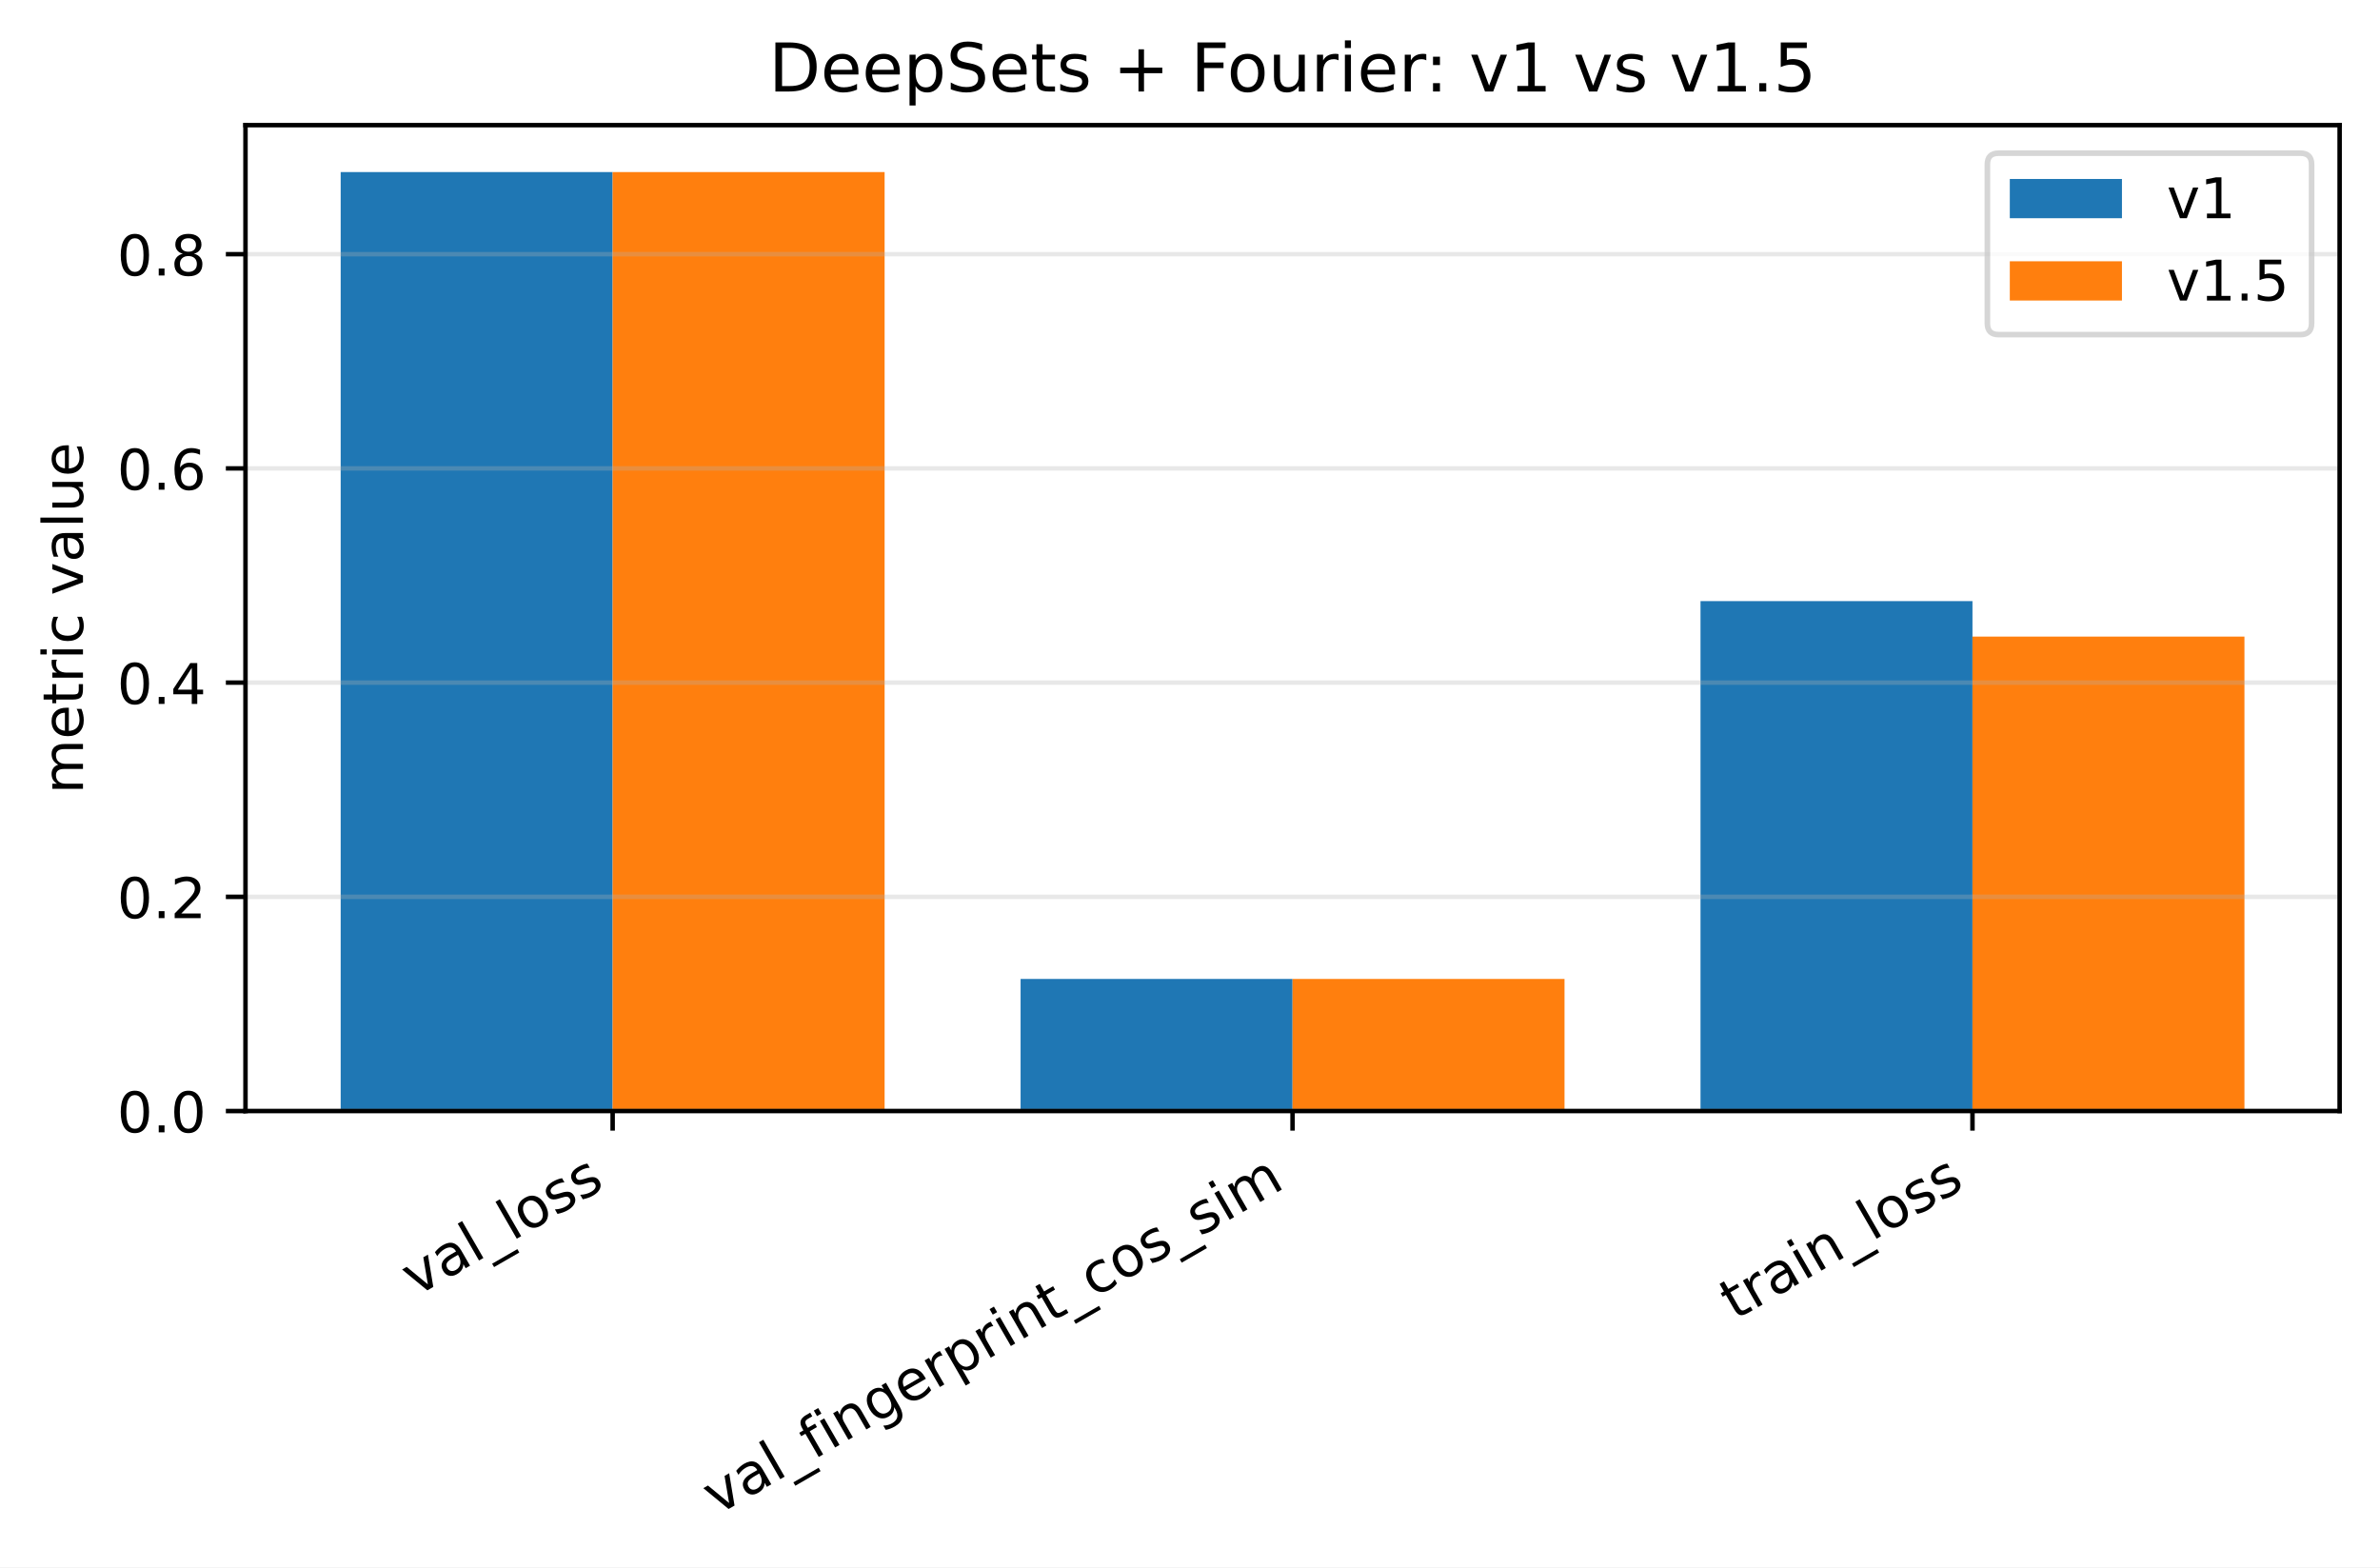
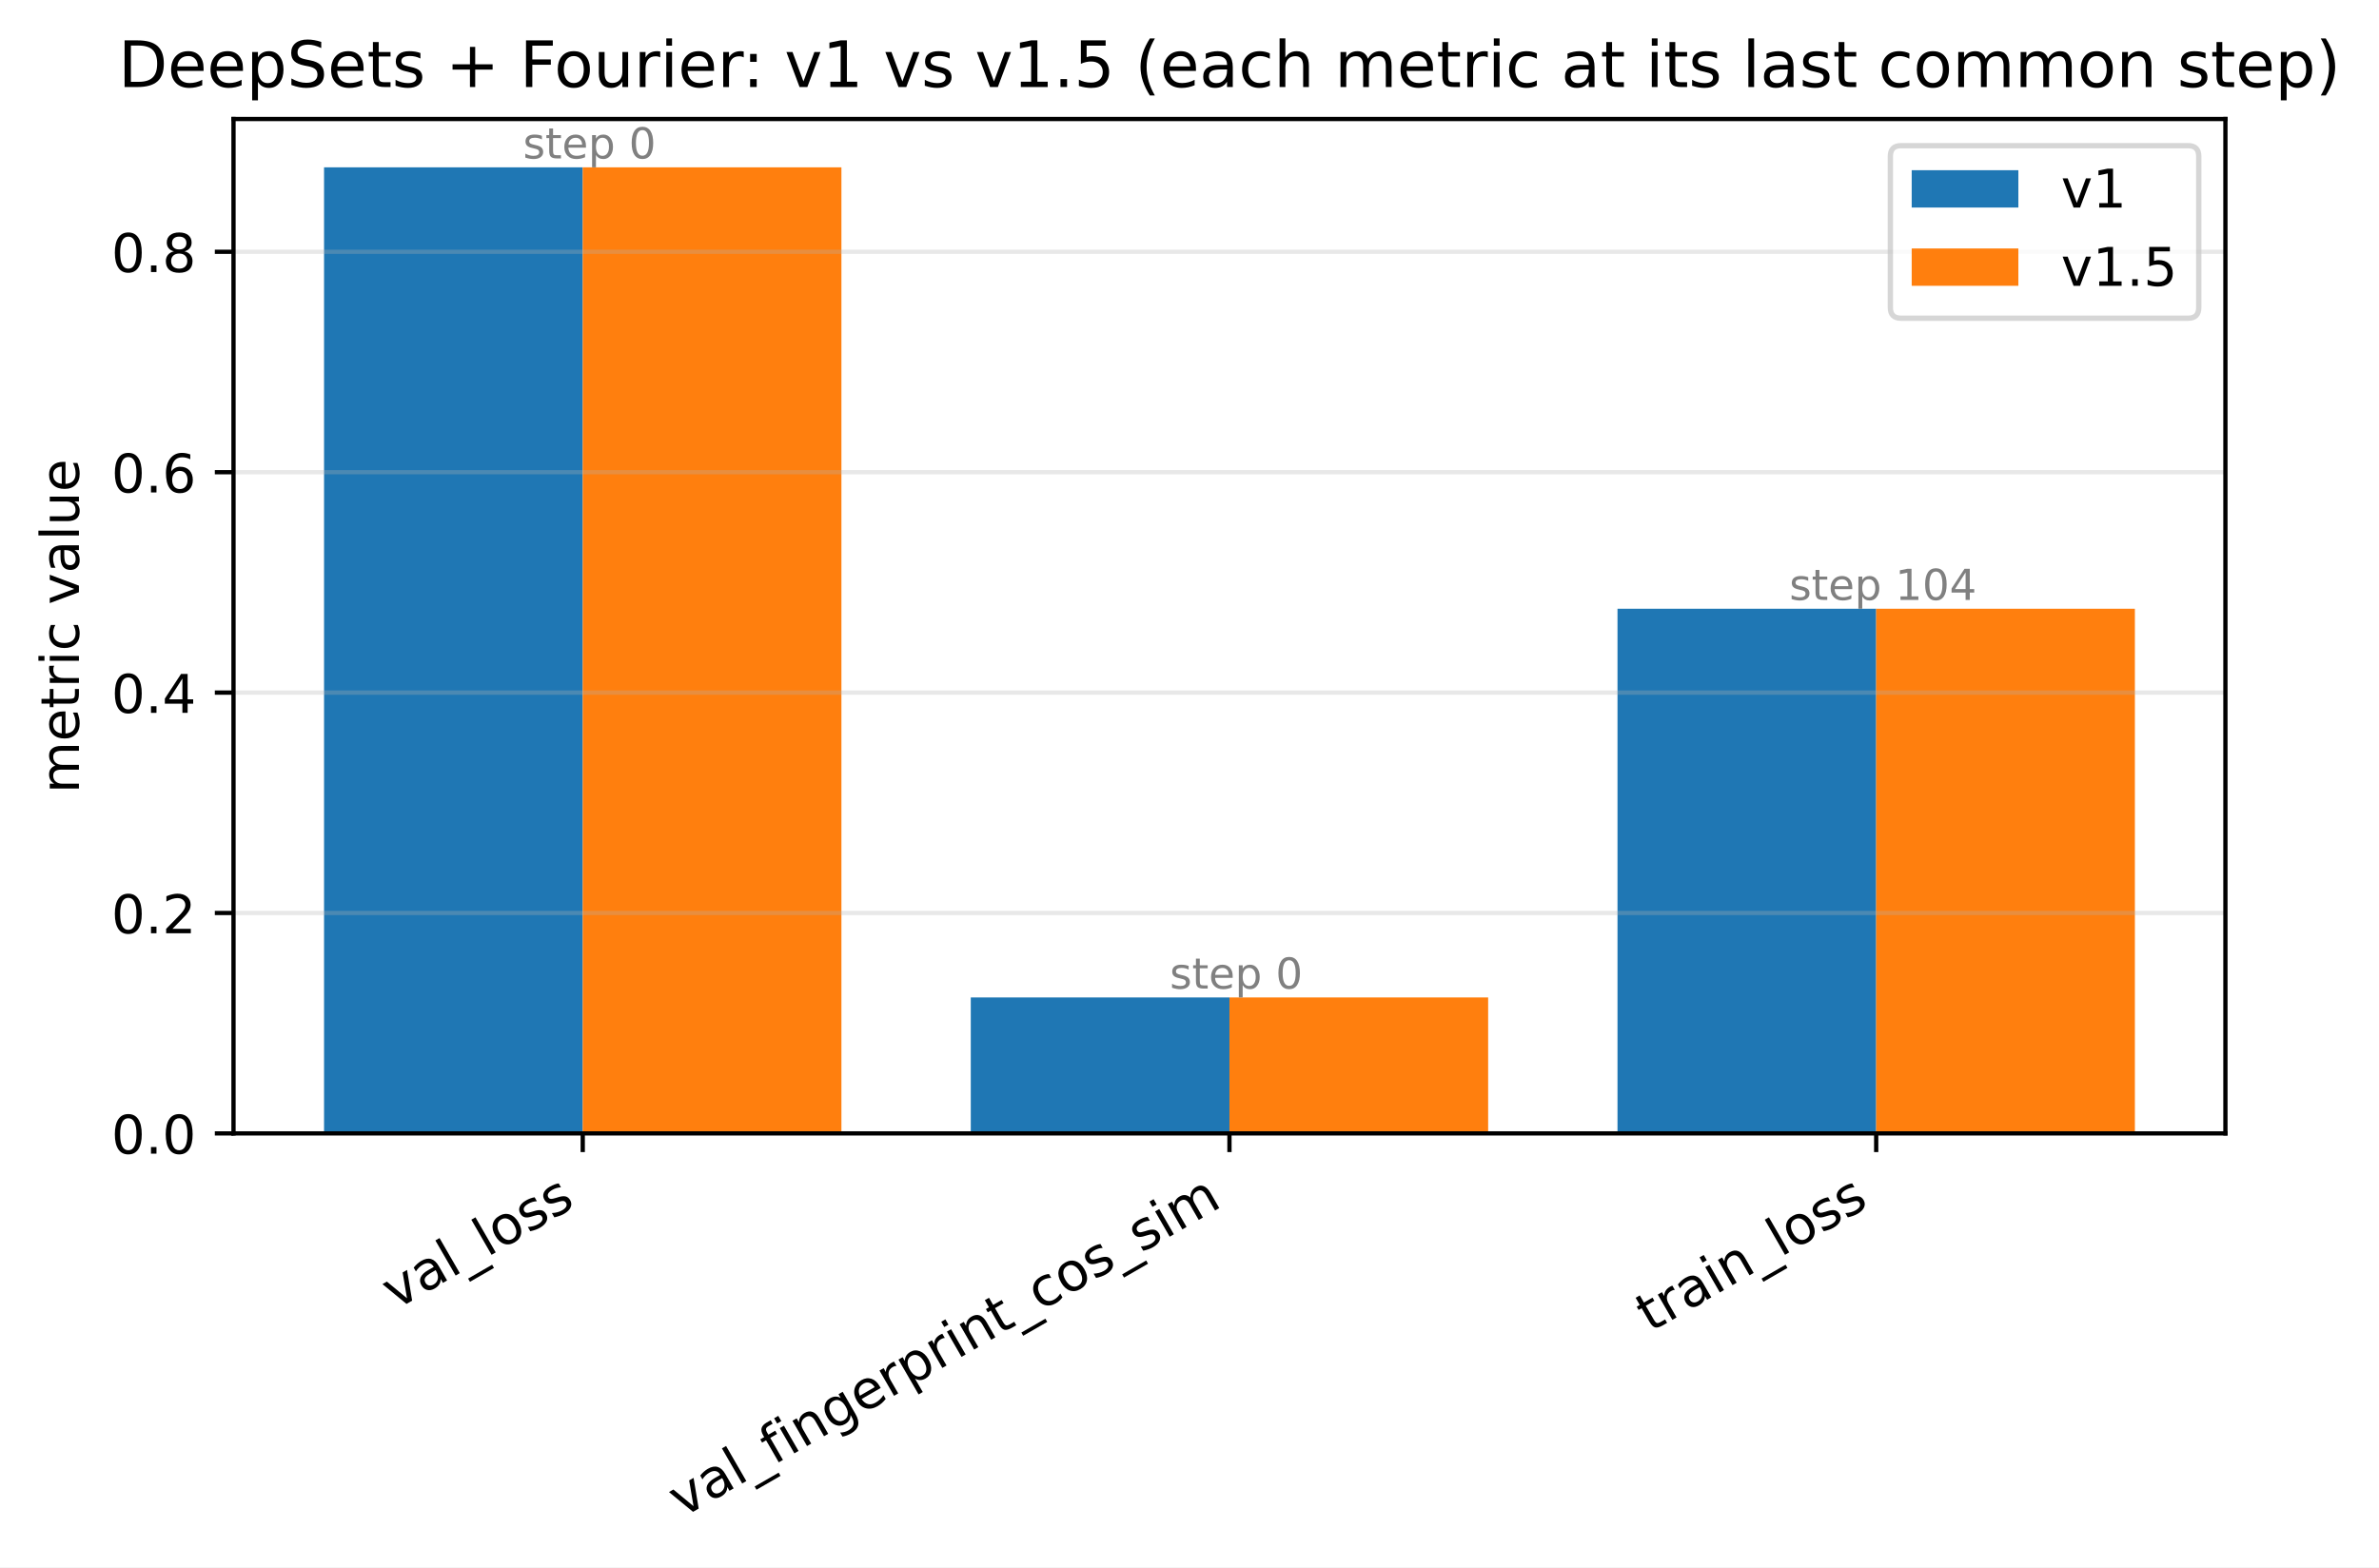
- <svg xmlns="http://www.w3.org/2000/svg" xmlns:xlink="http://www.w3.org/1999/xlink" width="424.461pt" height="279.525pt" viewBox="0 0 424.461 279.525" version="1.1">
+ <svg xmlns="http://www.w3.org/2000/svg" xmlns:xlink="http://www.w3.org/1999/xlink" width="446.057pt" height="293.925pt" viewBox="0 0 446.057 293.925" version="1.1">
  <defs>
    <style type="text/css">*{stroke-linejoin: round; stroke-linecap: butt}</style>
  </defs>
  <g id="figure_1">
    <g id="patch_1">
-       <path d="M 0 279.525  L 424.461 279.525  L 424.461 0  L 0 0  z " style="fill: #ffffff" />
+       <path d="M 0 293.925  L 446.057 293.925  L 446.057 0  L 0 0  z " style="fill: #ffffff" />
    </g>
    <g id="axes_1">
      <g id="patch_2">
-         <path d="M 43.781 198.141  L 417.261 198.141  L 417.261 22.318  L 43.781 22.318  z " style="fill: #ffffff" />
+         <path d="M 43.781 212.541  L 417.261 212.541  L 417.261 22.318  L 43.781 22.318  z " style="fill: #ffffff" />
      </g>
      <g id="patch_3">
-         <path d="M 60.758 198.141  L 109.262 198.141  L 109.262 30.691  L 60.758 30.691  z " clip-path="url(#p6ae8acaab5)" style="fill: #1f77b4" />
+         <path d="M 60.758 212.541  L 109.262 212.541  L 109.262 31.376  L 60.758 31.376  z " clip-path="url(#p6d9b22a2c2)" style="fill: #1f77b4" />
      </g>
      <g id="patch_4">
-         <path d="M 182.017 198.141  L 230.521 198.141  L 230.521 174.579  L 182.017 174.579  z " clip-path="url(#p6ae8acaab5)" style="fill: #1f77b4" />
+         <path d="M 182.017 212.541  L 230.521 212.541  L 230.521 187.05  L 182.017 187.05  z " clip-path="url(#p6d9b22a2c2)" style="fill: #1f77b4" />
      </g>
      <g id="patch_5">
-         <path d="M 303.277 198.141  L 351.781 198.141  L 351.781 107.207  L 303.277 107.207  z " clip-path="url(#p6ae8acaab5)" style="fill: #1f77b4" />
+         <path d="M 303.277 212.541  L 351.781 212.541  L 351.781 114.16  L 303.277 114.16  z " clip-path="url(#p6d9b22a2c2)" style="fill: #1f77b4" />
      </g>
      <g id="patch_6">
-         <path d="M 109.262 198.141  L 157.765 198.141  L 157.765 30.691  L 109.262 30.691  z " clip-path="url(#p6ae8acaab5)" style="fill: #ff7f0e" />
+         <path d="M 109.262 212.541  L 157.765 212.541  L 157.765 31.376  L 109.262 31.376  z " clip-path="url(#p6d9b22a2c2)" style="fill: #ff7f0e" />
      </g>
      <g id="patch_7">
-         <path d="M 230.521 198.141  L 279.025 198.141  L 279.025 174.579  L 230.521 174.579  z " clip-path="url(#p6ae8acaab5)" style="fill: #ff7f0e" />
+         <path d="M 230.521 212.541  L 279.025 212.541  L 279.025 187.05  L 230.521 187.05  z " clip-path="url(#p6d9b22a2c2)" style="fill: #ff7f0e" />
      </g>
      <g id="patch_8">
-         <path d="M 351.781 198.141  L 400.285 198.141  L 400.285 113.525  L 351.781 113.525  z " clip-path="url(#p6ae8acaab5)" style="fill: #ff7f0e" />
+         <path d="M 351.781 212.541  L 400.285 212.541  L 400.285 114.16  L 351.781 114.16  z " clip-path="url(#p6d9b22a2c2)" style="fill: #ff7f0e" />
      </g>
      <g id="matplotlib.axis_1">
        <g id="xtick_1">
          <g id="line2d_1">
            <defs>
-               <path id="m3cf154fff8" d="M 0 0  L 0 3.5  " style="stroke: #000000; stroke-width: 0.8" />
+               <path id="mf62e69bf82" d="M 0 0  L 0 3.5  " style="stroke: #000000; stroke-width: 0.8" />
            </defs>
            <g>
-               <use xlink:href="#m3cf154fff8" x="109.262" y="198.141" style="stroke: #000000; stroke-width: 0.8" />
+               <use xlink:href="#mf62e69bf82" x="109.262" y="212.541" style="stroke: #000000; stroke-width: 0.8" />
            </g>
          </g>
          <g id="text_1">
-             <g transform="translate(74.18583 231.2917) rotate(-30) scale(0.1 -0.1)">
+             <g transform="translate(74.18583 245.6917) rotate(-30) scale(0.1 -0.1)">
              <defs>
                <path id="DejaVuSans-76" d="M 191 3500  L 800 3500  L 1894 563  L 2988 3500  L 3597 3500  L 2284 0  L 1503 0  L 191 3500  z " transform="scale(0.015625)" />
                <path id="DejaVuSans-61" d="M 2194 1759  Q 1497 1759 1228 1600  Q 959 1441 959 1056  Q 959 750 1161 570  Q 1363 391 1709 391  Q 2188 391 2477 730  Q 2766 1069 2766 1631  L 2766 1759  L 2194 1759  z M 3341 1997  L 3341 0  L 2766 0  L 2766 531  Q 2569 213 2275 61  Q 1981 -91 1556 -91  Q 1019 -91 701 211  Q 384 513 384 1019  Q 384 1609 779 1909  Q 1175 2209 1959 2209  L 2766 2209  L 2766 2266  Q 2766 2663 2505 2880  Q 2244 3097 1772 3097  Q 1472 3097 1187 3025  Q 903 2953 641 2809  L 641 3341  Q 956 3463 1253 3523  Q 1550 3584 1831 3584  Q 2591 3584 2966 3190  Q 3341 2797 3341 1997  z " transform="scale(0.015625)" />
                <path id="DejaVuSans-6c" d="M 603 4863  L 1178 4863  L 1178 0  L 603 0  L 603 4863  z " transform="scale(0.015625)" />
                <path id="DejaVuSans-5f" d="M 3263 -1063  L 3263 -1509  L -63 -1509  L -63 -1063  L 3263 -1063  z " transform="scale(0.015625)" />
                <path id="DejaVuSans-6f" d="M 1959 3097  Q 1497 3097 1228 2736  Q 959 2375 959 1747  Q 959 1119 1226 758  Q 1494 397 1959 397  Q 2419 397 2687 759  Q 2956 1122 2956 1747  Q 2956 2369 2687 2733  Q 2419 3097 1959 3097  z M 1959 3584  Q 2709 3584 3137 3096  Q 3566 2609 3566 1747  Q 3566 888 3137 398  Q 2709 -91 1959 -91  Q 1206 -91 779 398  Q 353 888 353 1747  Q 353 2609 779 3096  Q 1206 3584 1959 3584  z " transform="scale(0.015625)" />
                <path id="DejaVuSans-73" d="M 2834 3397  L 2834 2853  Q 2591 2978 2328 3040  Q 2066 3103 1784 3103  Q 1356 3103 1142 2972  Q 928 2841 928 2578  Q 928 2378 1081 2264  Q 1234 2150 1697 2047  L 1894 2003  Q 2506 1872 2764 1633  Q 3022 1394 3022 966  Q 3022 478 2636 193  Q 2250 -91 1575 -91  Q 1294 -91 989 -36  Q 684 19 347 128  L 347 722  Q 666 556 975 473  Q 1284 391 1588 391  Q 1994 391 2212 530  Q 2431 669 2431 922  Q 2431 1156 2273 1281  Q 2116 1406 1581 1522  L 1381 1569  Q 847 1681 609 1914  Q 372 2147 372 2553  Q 372 3047 722 3315  Q 1072 3584 1716 3584  Q 2034 3584 2315 3537  Q 2597 3491 2834 3397  z " transform="scale(0.015625)" />
              </defs>
              <use xlink:href="#DejaVuSans-76" />
              <use xlink:href="#DejaVuSans-61" transform="translate(59.17969 0)" />
              <use xlink:href="#DejaVuSans-6c" transform="translate(120.459 0)" />
              <use xlink:href="#DejaVuSans-5f" transform="translate(148.2422 0)" />
              <use xlink:href="#DejaVuSans-6c" transform="translate(198.2422 0)" />
              <use xlink:href="#DejaVuSans-6f" transform="translate(226.0254 0)" />
              <use xlink:href="#DejaVuSans-73" transform="translate(287.207 0)" />
              <use xlink:href="#DejaVuSans-73" transform="translate(339.3066 0)" />
            </g>
          </g>
        </g>
        <g id="xtick_2">
          <g id="line2d_2">
            <g>
-               <use xlink:href="#m3cf154fff8" x="230.521" y="198.141" style="stroke: #000000; stroke-width: 0.8" />
+               <use xlink:href="#mf62e69bf82" x="230.521" y="212.541" style="stroke: #000000; stroke-width: 0.8" />
            </g>
          </g>
          <g id="text_2">
-             <g transform="translate(127.9105 270.2831) rotate(-30) scale(0.1 -0.1)">
+             <g transform="translate(127.9105 284.6831) rotate(-30) scale(0.1 -0.1)">
              <defs>
                <path id="DejaVuSans-66" d="M 2375 4863  L 2375 4384  L 1825 4384  Q 1516 4384 1395 4259  Q 1275 4134 1275 3809  L 1275 3500  L 2222 3500  L 2222 3053  L 1275 3053  L 1275 0  L 697 0  L 697 3053  L 147 3053  L 147 3500  L 697 3500  L 697 3744  Q 697 4328 969 4595  Q 1241 4863 1831 4863  L 2375 4863  z " transform="scale(0.015625)" />
                <path id="DejaVuSans-69" d="M 603 3500  L 1178 3500  L 1178 0  L 603 0  L 603 3500  z M 603 4863  L 1178 4863  L 1178 4134  L 603 4134  L 603 4863  z " transform="scale(0.015625)" />
                <path id="DejaVuSans-6e" d="M 3513 2113  L 3513 0  L 2938 0  L 2938 2094  Q 2938 2591 2744 2837  Q 2550 3084 2163 3084  Q 1697 3084 1428 2787  Q 1159 2491 1159 1978  L 1159 0  L 581 0  L 581 3500  L 1159 3500  L 1159 2956  Q 1366 3272 1645 3428  Q 1925 3584 2291 3584  Q 2894 3584 3203 3211  Q 3513 2838 3513 2113  z " transform="scale(0.015625)" />
                <path id="DejaVuSans-67" d="M 2906 1791  Q 2906 2416 2648 2759  Q 2391 3103 1925 3103  Q 1463 3103 1205 2759  Q 947 2416 947 1791  Q 947 1169 1205 825  Q 1463 481 1925 481  Q 2391 481 2648 825  Q 2906 1169 2906 1791  z M 3481 434  Q 3481 -459 3084 -895  Q 2688 -1331 1869 -1331  Q 1566 -1331 1297 -1286  Q 1028 -1241 775 -1147  L 775 -588  Q 1028 -725 1275 -790  Q 1522 -856 1778 -856  Q 2344 -856 2625 -561  Q 2906 -266 2906 331  L 2906 616  Q 2728 306 2450 153  Q 2172 0 1784 0  Q 1141 0 747 490  Q 353 981 353 1791  Q 353 2603 747 3093  Q 1141 3584 1784 3584  Q 2172 3584 2450 3431  Q 2728 3278 2906 2969  L 2906 3500  L 3481 3500  L 3481 434  z " transform="scale(0.015625)" />
                <path id="DejaVuSans-65" d="M 3597 1894  L 3597 1613  L 953 1613  Q 991 1019 1311 708  Q 1631 397 2203 397  Q 2534 397 2845 478  Q 3156 559 3463 722  L 3463 178  Q 3153 47 2828 -22  Q 2503 -91 2169 -91  Q 1331 -91 842 396  Q 353 884 353 1716  Q 353 2575 817 3079  Q 1281 3584 2069 3584  Q 2775 3584 3186 3129  Q 3597 2675 3597 1894  z M 3022 2063  Q 3016 2534 2758 2815  Q 2500 3097 2075 3097  Q 1594 3097 1305 2825  Q 1016 2553 972 2059  L 3022 2063  z " transform="scale(0.015625)" />
                <path id="DejaVuSans-72" d="M 2631 2963  Q 2534 3019 2420 3045  Q 2306 3072 2169 3072  Q 1681 3072 1420 2755  Q 1159 2438 1159 1844  L 1159 0  L 581 0  L 581 3500  L 1159 3500  L 1159 2956  Q 1341 3275 1631 3429  Q 1922 3584 2338 3584  Q 2397 3584 2469 3576  Q 2541 3569 2628 3553  L 2631 2963  z " transform="scale(0.015625)" />
                <path id="DejaVuSans-70" d="M 1159 525  L 1159 -1331  L 581 -1331  L 581 3500  L 1159 3500  L 1159 2969  Q 1341 3281 1617 3432  Q 1894 3584 2278 3584  Q 2916 3584 3314 3078  Q 3713 2572 3713 1747  Q 3713 922 3314 415  Q 2916 -91 2278 -91  Q 1894 -91 1617 61  Q 1341 213 1159 525  z M 3116 1747  Q 3116 2381 2855 2742  Q 2594 3103 2138 3103  Q 1681 3103 1420 2742  Q 1159 2381 1159 1747  Q 1159 1113 1420 752  Q 1681 391 2138 391  Q 2594 391 2855 752  Q 3116 1113 3116 1747  z " transform="scale(0.015625)" />
                <path id="DejaVuSans-74" d="M 1172 4494  L 1172 3500  L 2356 3500  L 2356 3053  L 1172 3053  L 1172 1153  Q 1172 725 1289 603  Q 1406 481 1766 481  L 2356 481  L 2356 0  L 1766 0  Q 1100 0 847 248  Q 594 497 594 1153  L 594 3053  L 172 3053  L 172 3500  L 594 3500  L 594 4494  L 1172 4494  z " transform="scale(0.015625)" />
                <path id="DejaVuSans-63" d="M 3122 3366  L 3122 2828  Q 2878 2963 2633 3030  Q 2388 3097 2138 3097  Q 1578 3097 1268 2742  Q 959 2388 959 1747  Q 959 1106 1268 751  Q 1578 397 2138 397  Q 2388 397 2633 464  Q 2878 531 3122 666  L 3122 134  Q 2881 22 2623 -34  Q 2366 -91 2075 -91  Q 1284 -91 818 406  Q 353 903 353 1747  Q 353 2603 823 3093  Q 1294 3584 2113 3584  Q 2378 3584 2631 3529  Q 2884 3475 3122 3366  z " transform="scale(0.015625)" />
                <path id="DejaVuSans-6d" d="M 3328 2828  Q 3544 3216 3844 3400  Q 4144 3584 4550 3584  Q 5097 3584 5394 3201  Q 5691 2819 5691 2113  L 5691 0  L 5113 0  L 5113 2094  Q 5113 2597 4934 2840  Q 4756 3084 4391 3084  Q 3944 3084 3684 2787  Q 3425 2491 3425 1978  L 3425 0  L 2847 0  L 2847 2094  Q 2847 2600 2669 2842  Q 2491 3084 2119 3084  Q 1678 3084 1418 2786  Q 1159 2488 1159 1978  L 1159 0  L 581 0  L 581 3500  L 1159 3500  L 1159 2956  Q 1356 3278 1631 3431  Q 1906 3584 2284 3584  Q 2666 3584 2933 3390  Q 3200 3197 3328 2828  z " transform="scale(0.015625)" />
              </defs>
              <use xlink:href="#DejaVuSans-76" />
              <use xlink:href="#DejaVuSans-61" transform="translate(59.17969 0)" />
              <use xlink:href="#DejaVuSans-6c" transform="translate(120.459 0)" />
              <use xlink:href="#DejaVuSans-5f" transform="translate(148.2422 0)" />
              <use xlink:href="#DejaVuSans-66" transform="translate(198.2422 0)" />
              <use xlink:href="#DejaVuSans-69" transform="translate(233.4473 0)" />
              <use xlink:href="#DejaVuSans-6e" transform="translate(261.2305 0)" />
              <use xlink:href="#DejaVuSans-67" transform="translate(324.6094 0)" />
              <use xlink:href="#DejaVuSans-65" transform="translate(388.0859 0)" />
              <use xlink:href="#DejaVuSans-72" transform="translate(449.6094 0)" />
              <use xlink:href="#DejaVuSans-70" transform="translate(490.7227 0)" />
              <use xlink:href="#DejaVuSans-72" transform="translate(554.1992 0)" />
              <use xlink:href="#DejaVuSans-69" transform="translate(595.3125 0)" />
              <use xlink:href="#DejaVuSans-6e" transform="translate(623.0957 0)" />
              <use xlink:href="#DejaVuSans-74" transform="translate(686.4746 0)" />
              <use xlink:href="#DejaVuSans-5f" transform="translate(725.6836 0)" />
              <use xlink:href="#DejaVuSans-63" transform="translate(775.6836 0)" />
              <use xlink:href="#DejaVuSans-6f" transform="translate(830.6641 0)" />
              <use xlink:href="#DejaVuSans-73" transform="translate(891.8457 0)" />
              <use xlink:href="#DejaVuSans-5f" transform="translate(943.9453 0)" />
              <use xlink:href="#DejaVuSans-73" transform="translate(993.9453 0)" />
              <use xlink:href="#DejaVuSans-69" transform="translate(1046.045 0)" />
              <use xlink:href="#DejaVuSans-6d" transform="translate(1073.828 0)" />
            </g>
          </g>
        </g>
        <g id="xtick_3">
          <g id="line2d_3">
            <g>
-               <use xlink:href="#m3cf154fff8" x="351.781" y="198.141" style="stroke: #000000; stroke-width: 0.8" />
+               <use xlink:href="#mf62e69bf82" x="351.781" y="212.541" style="stroke: #000000; stroke-width: 0.8" />
            </g>
          </g>
          <g id="text_3">
-             <g transform="translate(309.3874 235.5167) rotate(-30) scale(0.1 -0.1)">
+             <g transform="translate(309.3874 249.9167) rotate(-30) scale(0.1 -0.1)">
              <use xlink:href="#DejaVuSans-74" />
              <use xlink:href="#DejaVuSans-72" transform="translate(39.20898 0)" />
              <use xlink:href="#DejaVuSans-61" transform="translate(80.32227 0)" />
              <use xlink:href="#DejaVuSans-69" transform="translate(141.6016 0)" />
              <use xlink:href="#DejaVuSans-6e" transform="translate(169.3848 0)" />
              <use xlink:href="#DejaVuSans-5f" transform="translate(232.7637 0)" />
              <use xlink:href="#DejaVuSans-6c" transform="translate(282.7637 0)" />
              <use xlink:href="#DejaVuSans-6f" transform="translate(310.5469 0)" />
              <use xlink:href="#DejaVuSans-73" transform="translate(371.7285 0)" />
              <use xlink:href="#DejaVuSans-73" transform="translate(423.8281 0)" />
            </g>
          </g>
        </g>
      </g>
      <g id="matplotlib.axis_2">
        <g id="ytick_1">
          <g id="line2d_4">
-             <path d="M 43.781 198.141  L 417.261 198.141  " clip-path="url(#p6ae8acaab5)" style="fill: none; stroke: #b0b0b0; stroke-opacity: 0.3; stroke-width: 0.8; stroke-linecap: square" />
+             <path d="M 43.781 212.541  L 417.261 212.541  " clip-path="url(#p6d9b22a2c2)" style="fill: none; stroke: #b0b0b0; stroke-opacity: 0.3; stroke-width: 0.8; stroke-linecap: square" />
          </g>
          <g id="line2d_5">
            <defs>
-               <path id="mebb503f12f" d="M 0 0  L -3.5 0  " style="stroke: #000000; stroke-width: 0.8" />
+               <path id="me410b8e46f" d="M 0 0  L -3.5 0  " style="stroke: #000000; stroke-width: 0.8" />
            </defs>
            <g>
-               <use xlink:href="#mebb503f12f" x="43.781" y="198.141" style="stroke: #000000; stroke-width: 0.8" />
+               <use xlink:href="#me410b8e46f" x="43.781" y="212.541" style="stroke: #000000; stroke-width: 0.8" />
            </g>
          </g>
          <g id="text_4">
-             <g transform="translate(20.87813 201.9401) scale(0.1 -0.1)">
+             <g transform="translate(20.87813 216.3401) scale(0.1 -0.1)">
              <defs>
                <path id="DejaVuSans-30" d="M 2034 4250  Q 1547 4250 1301 3770  Q 1056 3291 1056 2328  Q 1056 1369 1301 889  Q 1547 409 2034 409  Q 2525 409 2770 889  Q 3016 1369 3016 2328  Q 3016 3291 2770 3770  Q 2525 4250 2034 4250  z M 2034 4750  Q 2819 4750 3233 4129  Q 3647 3509 3647 2328  Q 3647 1150 3233 529  Q 2819 -91 2034 -91  Q 1250 -91 836 529  Q 422 1150 422 2328  Q 422 3509 836 4129  Q 1250 4750 2034 4750  z " transform="scale(0.015625)" />
                <path id="DejaVuSans-2e" d="M 684 794  L 1344 794  L 1344 0  L 684 0  L 684 794  z " transform="scale(0.015625)" />
              </defs>
              <use xlink:href="#DejaVuSans-30" />
              <use xlink:href="#DejaVuSans-2e" transform="translate(63.62305 0)" />
              <use xlink:href="#DejaVuSans-30" transform="translate(95.41016 0)" />
            </g>
          </g>
        </g>
        <g id="ytick_2">
          <g id="line2d_6">
-             <path d="M 43.781 159.939  L 417.261 159.939  " clip-path="url(#p6ae8acaab5)" style="fill: none; stroke: #b0b0b0; stroke-opacity: 0.3; stroke-width: 0.8; stroke-linecap: square" />
+             <path d="M 43.781 171.21  L 417.261 171.21  " clip-path="url(#p6d9b22a2c2)" style="fill: none; stroke: #b0b0b0; stroke-opacity: 0.3; stroke-width: 0.8; stroke-linecap: square" />
          </g>
          <g id="line2d_7">
            <g>
-               <use xlink:href="#mebb503f12f" x="43.781" y="159.939" style="stroke: #000000; stroke-width: 0.8" />
+               <use xlink:href="#me410b8e46f" x="43.781" y="171.21" style="stroke: #000000; stroke-width: 0.8" />
            </g>
          </g>
          <g id="text_5">
-             <g transform="translate(20.87813 163.7378) scale(0.1 -0.1)">
+             <g transform="translate(20.87813 175.009) scale(0.1 -0.1)">
              <defs>
                <path id="DejaVuSans-32" d="M 1228 531  L 3431 531  L 3431 0  L 469 0  L 469 531  Q 828 903 1448 1529  Q 2069 2156 2228 2338  Q 2531 2678 2651 2914  Q 2772 3150 2772 3378  Q 2772 3750 2511 3984  Q 2250 4219 1831 4219  Q 1534 4219 1204 4116  Q 875 4013 500 3803  L 500 4441  Q 881 4594 1212 4672  Q 1544 4750 1819 4750  Q 2544 4750 2975 4387  Q 3406 4025 3406 3419  Q 3406 3131 3298 2873  Q 3191 2616 2906 2266  Q 2828 2175 2409 1742  Q 1991 1309 1228 531  z " transform="scale(0.015625)" />
              </defs>
              <use xlink:href="#DejaVuSans-30" />
              <use xlink:href="#DejaVuSans-2e" transform="translate(63.62305 0)" />
              <use xlink:href="#DejaVuSans-32" transform="translate(95.41016 0)" />
            </g>
          </g>
        </g>
        <g id="ytick_3">
          <g id="line2d_8">
-             <path d="M 43.781 121.736  L 417.261 121.736  " clip-path="url(#p6ae8acaab5)" style="fill: none; stroke: #b0b0b0; stroke-opacity: 0.3; stroke-width: 0.8; stroke-linecap: square" />
+             <path d="M 43.781 129.879  L 417.261 129.879  " clip-path="url(#p6d9b22a2c2)" style="fill: none; stroke: #b0b0b0; stroke-opacity: 0.3; stroke-width: 0.8; stroke-linecap: square" />
          </g>
          <g id="line2d_9">
            <g>
-               <use xlink:href="#mebb503f12f" x="43.781" y="121.736" style="stroke: #000000; stroke-width: 0.8" />
+               <use xlink:href="#me410b8e46f" x="43.781" y="129.879" style="stroke: #000000; stroke-width: 0.8" />
            </g>
          </g>
          <g id="text_6">
-             <g transform="translate(20.87813 125.5354) scale(0.1 -0.1)">
+             <g transform="translate(20.87813 133.6778) scale(0.1 -0.1)">
              <defs>
                <path id="DejaVuSans-34" d="M 2419 4116  L 825 1625  L 2419 1625  L 2419 4116  z M 2253 4666  L 3047 4666  L 3047 1625  L 3713 1625  L 3713 1100  L 3047 1100  L 3047 0  L 2419 0  L 2419 1100  L 313 1100  L 313 1709  L 2253 4666  z " transform="scale(0.015625)" />
              </defs>
              <use xlink:href="#DejaVuSans-30" />
              <use xlink:href="#DejaVuSans-2e" transform="translate(63.62305 0)" />
              <use xlink:href="#DejaVuSans-34" transform="translate(95.41016 0)" />
            </g>
          </g>
        </g>
        <g id="ytick_4">
          <g id="line2d_10">
-             <path d="M 43.781 83.534  L 417.261 83.534  " clip-path="url(#p6ae8acaab5)" style="fill: none; stroke: #b0b0b0; stroke-opacity: 0.3; stroke-width: 0.8; stroke-linecap: square" />
+             <path d="M 43.781 88.547  L 417.261 88.547  " clip-path="url(#p6d9b22a2c2)" style="fill: none; stroke: #b0b0b0; stroke-opacity: 0.3; stroke-width: 0.8; stroke-linecap: square" />
          </g>
          <g id="line2d_11">
            <g>
-               <use xlink:href="#mebb503f12f" x="43.781" y="83.534" style="stroke: #000000; stroke-width: 0.8" />
+               <use xlink:href="#me410b8e46f" x="43.781" y="88.547" style="stroke: #000000; stroke-width: 0.8" />
            </g>
          </g>
          <g id="text_7">
-             <g transform="translate(20.87813 87.33303) scale(0.1 -0.1)">
+             <g transform="translate(20.87813 92.34664) scale(0.1 -0.1)">
              <defs>
                <path id="DejaVuSans-36" d="M 2113 2584  Q 1688 2584 1439 2293  Q 1191 2003 1191 1497  Q 1191 994 1439 701  Q 1688 409 2113 409  Q 2538 409 2786 701  Q 3034 994 3034 1497  Q 3034 2003 2786 2293  Q 2538 2584 2113 2584  z M 3366 4563  L 3366 3988  Q 3128 4100 2886 4159  Q 2644 4219 2406 4219  Q 1781 4219 1451 3797  Q 1122 3375 1075 2522  Q 1259 2794 1537 2939  Q 1816 3084 2150 3084  Q 2853 3084 3261 2657  Q 3669 2231 3669 1497  Q 3669 778 3244 343  Q 2819 -91 2113 -91  Q 1303 -91 875 529  Q 447 1150 447 2328  Q 447 3434 972 4092  Q 1497 4750 2381 4750  Q 2619 4750 2861 4703  Q 3103 4656 3366 4563  z " transform="scale(0.015625)" />
              </defs>
              <use xlink:href="#DejaVuSans-30" />
              <use xlink:href="#DejaVuSans-2e" transform="translate(63.62305 0)" />
              <use xlink:href="#DejaVuSans-36" transform="translate(95.41016 0)" />
            </g>
          </g>
        </g>
        <g id="ytick_5">
          <g id="line2d_12">
-             <path d="M 43.781 45.331  L 417.261 45.331  " clip-path="url(#p6ae8acaab5)" style="fill: none; stroke: #b0b0b0; stroke-opacity: 0.3; stroke-width: 0.8; stroke-linecap: square" />
+             <path d="M 43.781 47.216  L 417.261 47.216  " clip-path="url(#p6d9b22a2c2)" style="fill: none; stroke: #b0b0b0; stroke-opacity: 0.3; stroke-width: 0.8; stroke-linecap: square" />
          </g>
          <g id="line2d_13">
            <g>
-               <use xlink:href="#mebb503f12f" x="43.781" y="45.331" style="stroke: #000000; stroke-width: 0.8" />
+               <use xlink:href="#me410b8e46f" x="43.781" y="47.216" style="stroke: #000000; stroke-width: 0.8" />
            </g>
          </g>
          <g id="text_8">
-             <g transform="translate(20.87813 49.13067) scale(0.1 -0.1)">
+             <g transform="translate(20.87813 51.01548) scale(0.1 -0.1)">
              <defs>
                <path id="DejaVuSans-38" d="M 2034 2216  Q 1584 2216 1326 1975  Q 1069 1734 1069 1313  Q 1069 891 1326 650  Q 1584 409 2034 409  Q 2484 409 2743 651  Q 3003 894 3003 1313  Q 3003 1734 2745 1975  Q 2488 2216 2034 2216  z M 1403 2484  Q 997 2584 770 2862  Q 544 3141 544 3541  Q 544 4100 942 4425  Q 1341 4750 2034 4750  Q 2731 4750 3128 4425  Q 3525 4100 3525 3541  Q 3525 3141 3298 2862  Q 3072 2584 2669 2484  Q 3125 2378 3379 2068  Q 3634 1759 3634 1313  Q 3634 634 3220 271  Q 2806 -91 2034 -91  Q 1263 -91 848 271  Q 434 634 434 1313  Q 434 1759 690 2068  Q 947 2378 1403 2484  z M 1172 3481  Q 1172 3119 1398 2916  Q 1625 2713 2034 2713  Q 2441 2713 2670 2916  Q 2900 3119 2900 3481  Q 2900 3844 2670 4047  Q 2441 4250 2034 4250  Q 1625 4250 1398 4047  Q 1172 3844 1172 3481  z " transform="scale(0.015625)" />
              </defs>
              <use xlink:href="#DejaVuSans-30" />
              <use xlink:href="#DejaVuSans-2e" transform="translate(63.62305 0)" />
              <use xlink:href="#DejaVuSans-38" transform="translate(95.41016 0)" />
            </g>
          </g>
        </g>
        <g id="text_9">
-           <g transform="translate(14.79844 141.5772) rotate(-90) scale(0.1 -0.1)">
+           <g transform="translate(14.79844 148.7772) rotate(-90) scale(0.1 -0.1)">
            <defs>
              <path id="DejaVuSans-20" transform="scale(0.015625)" />
              <path id="DejaVuSans-75" d="M 544 1381  L 544 3500  L 1119 3500  L 1119 1403  Q 1119 906 1312 657  Q 1506 409 1894 409  Q 2359 409 2629 706  Q 2900 1003 2900 1516  L 2900 3500  L 3475 3500  L 3475 0  L 2900 0  L 2900 538  Q 2691 219 2414 64  Q 2138 -91 1772 -91  Q 1169 -91 856 284  Q 544 659 544 1381  z M 1991 3584  L 1991 3584  z " transform="scale(0.015625)" />
            </defs>
            <use xlink:href="#DejaVuSans-6d" />
            <use xlink:href="#DejaVuSans-65" transform="translate(97.41211 0)" />
            <use xlink:href="#DejaVuSans-74" transform="translate(158.9355 0)" />
            <use xlink:href="#DejaVuSans-72" transform="translate(198.1445 0)" />
            <use xlink:href="#DejaVuSans-69" transform="translate(239.2578 0)" />
            <use xlink:href="#DejaVuSans-63" transform="translate(267.041 0)" />
            <use xlink:href="#DejaVuSans-20" transform="translate(322.0215 0)" />
            <use xlink:href="#DejaVuSans-76" transform="translate(353.8086 0)" />
            <use xlink:href="#DejaVuSans-61" transform="translate(412.9883 0)" />
            <use xlink:href="#DejaVuSans-6c" transform="translate(474.2676 0)" />
            <use xlink:href="#DejaVuSans-75" transform="translate(502.0508 0)" />
            <use xlink:href="#DejaVuSans-65" transform="translate(565.4297 0)" />
          </g>
        </g>
      </g>
      <g id="patch_9">
-         <path d="M 43.781 198.141  L 43.781 22.318  " style="fill: none; stroke: #000000; stroke-width: 0.8; stroke-linejoin: miter; stroke-linecap: square" />
+         <path d="M 43.781 212.541  L 43.781 22.318  " style="fill: none; stroke: #000000; stroke-width: 0.8; stroke-linejoin: miter; stroke-linecap: square" />
      </g>
      <g id="patch_10">
-         <path d="M 417.261 198.141  L 417.261 22.318  " style="fill: none; stroke: #000000; stroke-width: 0.8; stroke-linejoin: miter; stroke-linecap: square" />
+         <path d="M 417.261 212.541  L 417.261 22.318  " style="fill: none; stroke: #000000; stroke-width: 0.8; stroke-linejoin: miter; stroke-linecap: square" />
      </g>
      <g id="patch_11">
-         <path d="M 43.781 198.141  L 417.261 198.141  " style="fill: none; stroke: #000000; stroke-width: 0.8; stroke-linejoin: miter; stroke-linecap: square" />
+         <path d="M 43.781 212.541  L 417.261 212.541  " style="fill: none; stroke: #000000; stroke-width: 0.8; stroke-linejoin: miter; stroke-linecap: square" />
      </g>
      <g id="patch_12">
        <path d="M 43.781 22.318  L 417.261 22.318  " style="fill: none; stroke: #000000; stroke-width: 0.8; stroke-linejoin: miter; stroke-linecap: square" />
      </g>
      <g id="text_10">
-         <g transform="translate(137.1134 16.31812) scale(0.12 -0.12)">
+         <g style="fill: #808080" transform="translate(95.52151 29.7126) scale(0.08 -0.08)">
+           <use xlink:href="#DejaVuSans-20" />
+           <use xlink:href="#DejaVuSans-73" transform="translate(31.78711 0)" />
+           <use xlink:href="#DejaVuSans-74" transform="translate(83.88672 0)" />
+           <use xlink:href="#DejaVuSans-65" transform="translate(123.0957 0)" />
+           <use xlink:href="#DejaVuSans-70" transform="translate(184.6191 0)" />
+           <use xlink:href="#DejaVuSans-20" transform="translate(248.0957 0)" />
+           <use xlink:href="#DejaVuSans-30" transform="translate(279.8828 0)" />
+         </g>
+       </g>
+       <g id="text_11">
+         <g style="fill: #808080" transform="translate(216.7812 185.3859) scale(0.08 -0.08)">
+           <use xlink:href="#DejaVuSans-20" />
+           <use xlink:href="#DejaVuSans-73" transform="translate(31.78711 0)" />
+           <use xlink:href="#DejaVuSans-74" transform="translate(83.88672 0)" />
+           <use xlink:href="#DejaVuSans-65" transform="translate(123.0957 0)" />
+           <use xlink:href="#DejaVuSans-70" transform="translate(184.6191 0)" />
+           <use xlink:href="#DejaVuSans-20" transform="translate(248.0957 0)" />
+           <use xlink:href="#DejaVuSans-30" transform="translate(279.8828 0)" />
+         </g>
+       </g>
+       <g id="text_12">
+         <g style="fill: #808080" transform="translate(332.951 112.496) scale(0.08 -0.08)">
+           <defs>
+             <path id="DejaVuSans-31" d="M 794 531  L 1825 531  L 1825 4091  L 703 3866  L 703 4441  L 1819 4666  L 2450 4666  L 2450 531  L 3481 531  L 3481 0  L 794 0  L 794 531  z " transform="scale(0.015625)" />
+           </defs>
+           <use xlink:href="#DejaVuSans-20" />
+           <use xlink:href="#DejaVuSans-73" transform="translate(31.78711 0)" />
+           <use xlink:href="#DejaVuSans-74" transform="translate(83.88672 0)" />
+           <use xlink:href="#DejaVuSans-65" transform="translate(123.0957 0)" />
+           <use xlink:href="#DejaVuSans-70" transform="translate(184.6191 0)" />
+           <use xlink:href="#DejaVuSans-20" transform="translate(248.0957 0)" />
+           <use xlink:href="#DejaVuSans-31" transform="translate(279.8828 0)" />
+           <use xlink:href="#DejaVuSans-30" transform="translate(343.5059 0)" />
+           <use xlink:href="#DejaVuSans-34" transform="translate(407.1289 0)" />
+         </g>
+       </g>
+       <g id="text_13">
+         <g transform="translate(22.18531 16.31812) scale(0.12 -0.12)">
          <defs>
            <path id="DejaVuSans-44" d="M 1259 4147  L 1259 519  L 2022 519  Q 2988 519 3436 956  Q 3884 1394 3884 2338  Q 3884 3275 3436 3711  Q 2988 4147 2022 4147  L 1259 4147  z M 628 4666  L 1925 4666  Q 3281 4666 3915 4102  Q 4550 3538 4550 2338  Q 4550 1131 3912 565  Q 3275 0 1925 0  L 628 0  L 628 4666  z " transform="scale(0.015625)" />
            <path id="DejaVuSans-53" d="M 3425 4513  L 3425 3897  Q 3066 4069 2747 4153  Q 2428 4238 2131 4238  Q 1616 4238 1336 4038  Q 1056 3838 1056 3469  Q 1056 3159 1242 3001  Q 1428 2844 1947 2747  L 2328 2669  Q 3034 2534 3370 2195  Q 3706 1856 3706 1288  Q 3706 609 3251 259  Q 2797 -91 1919 -91  Q 1588 -91 1214 -16  Q 841 59 441 206  L 441 856  Q 825 641 1194 531  Q 1563 422 1919 422  Q 2459 422 2753 634  Q 3047 847 3047 1241  Q 3047 1584 2836 1778  Q 2625 1972 2144 2069  L 1759 2144  Q 1053 2284 737 2584  Q 422 2884 422 3419  Q 422 4038 858 4394  Q 1294 4750 2059 4750  Q 2388 4750 2728 4690  Q 3069 4631 3425 4513  z " transform="scale(0.015625)" />
            <path id="DejaVuSans-2b" d="M 2944 4013  L 2944 2272  L 4684 2272  L 4684 1741  L 2944 1741  L 2944 0  L 2419 0  L 2419 1741  L 678 1741  L 678 2272  L 2419 2272  L 2419 4013  L 2944 4013  z " transform="scale(0.015625)" />
            <path id="DejaVuSans-46" d="M 628 4666  L 3309 4666  L 3309 4134  L 1259 4134  L 1259 2759  L 3109 2759  L 3109 2228  L 1259 2228  L 1259 0  L 628 0  L 628 4666  z " transform="scale(0.015625)" />
            <path id="DejaVuSans-3a" d="M 750 794  L 1409 794  L 1409 0  L 750 0  L 750 794  z M 750 3309  L 1409 3309  L 1409 2516  L 750 2516  L 750 3309  z " transform="scale(0.015625)" />
-             <path id="DejaVuSans-31" d="M 794 531  L 1825 531  L 1825 4091  L 703 3866  L 703 4441  L 1819 4666  L 2450 4666  L 2450 531  L 3481 531  L 3481 0  L 794 0  L 794 531  z " transform="scale(0.015625)" />
            <path id="DejaVuSans-35" d="M 691 4666  L 3169 4666  L 3169 4134  L 1269 4134  L 1269 2991  Q 1406 3038 1543 3061  Q 1681 3084 1819 3084  Q 2600 3084 3056 2656  Q 3513 2228 3513 1497  Q 3513 744 3044 326  Q 2575 -91 1722 -91  Q 1428 -91 1123 -41  Q 819 9 494 109  L 494 744  Q 775 591 1075 516  Q 1375 441 1709 441  Q 2250 441 2565 725  Q 2881 1009 2881 1497  Q 2881 1984 2565 2268  Q 2250 2553 1709 2553  Q 1456 2553 1204 2497  Q 953 2441 691 2322  L 691 4666  z " transform="scale(0.015625)" />
+             <path id="DejaVuSans-28" d="M 1984 4856  Q 1566 4138 1362 3434  Q 1159 2731 1159 2009  Q 1159 1288 1364 580  Q 1569 -128 1984 -844  L 1484 -844  Q 1016 -109 783 600  Q 550 1309 550 2009  Q 550 2706 781 3412  Q 1013 4119 1484 4856  L 1984 4856  z " transform="scale(0.015625)" />
+             <path id="DejaVuSans-68" d="M 3513 2113  L 3513 0  L 2938 0  L 2938 2094  Q 2938 2591 2744 2837  Q 2550 3084 2163 3084  Q 1697 3084 1428 2787  Q 1159 2491 1159 1978  L 1159 0  L 581 0  L 581 4863  L 1159 4863  L 1159 2956  Q 1366 3272 1645 3428  Q 1925 3584 2291 3584  Q 2894 3584 3203 3211  Q 3513 2838 3513 2113  z " transform="scale(0.015625)" />
+             <path id="DejaVuSans-29" d="M 513 4856  L 1013 4856  Q 1481 4119 1714 3412  Q 1947 2706 1947 2009  Q 1947 1309 1714 600  Q 1481 -109 1013 -844  L 513 -844  Q 928 -128 1133 580  Q 1338 1288 1338 2009  Q 1338 2731 1133 3434  Q 928 4138 513 4856  z " transform="scale(0.015625)" />
          </defs>
          <use xlink:href="#DejaVuSans-44" />
          <use xlink:href="#DejaVuSans-65" transform="translate(77.00195 0)" />
          <use xlink:href="#DejaVuSans-65" transform="translate(138.5254 0)" />
          <use xlink:href="#DejaVuSans-70" transform="translate(200.0488 0)" />
          <use xlink:href="#DejaVuSans-53" transform="translate(263.5254 0)" />
          <use xlink:href="#DejaVuSans-65" transform="translate(327.002 0)" />
          <use xlink:href="#DejaVuSans-74" transform="translate(388.5254 0)" />
          <use xlink:href="#DejaVuSans-73" transform="translate(427.7344 0)" />
          <use xlink:href="#DejaVuSans-20" transform="translate(479.834 0)" />
          <use xlink:href="#DejaVuSans-2b" transform="translate(511.6211 0)" />
          <use xlink:href="#DejaVuSans-20" transform="translate(595.4102 0)" />
          <use xlink:href="#DejaVuSans-46" transform="translate(627.1973 0)" />
          <use xlink:href="#DejaVuSans-6f" transform="translate(681.0918 0)" />
          <use xlink:href="#DejaVuSans-75" transform="translate(742.2734 0)" />
          <use xlink:href="#DejaVuSans-72" transform="translate(805.6523 0)" />
          <use xlink:href="#DejaVuSans-69" transform="translate(846.7656 0)" />
          <use xlink:href="#DejaVuSans-65" transform="translate(874.5488 0)" />
          <use xlink:href="#DejaVuSans-72" transform="translate(936.0723 0)" />
          <use xlink:href="#DejaVuSans-3a" transform="translate(975.4355 0)" />
          <use xlink:href="#DejaVuSans-20" transform="translate(1009.127 0)" />
          <use xlink:href="#DejaVuSans-76" transform="translate(1040.914 0)" />
          <use xlink:href="#DejaVuSans-31" transform="translate(1100.094 0)" />
          <use xlink:href="#DejaVuSans-20" transform="translate(1163.717 0)" />
          <use xlink:href="#DejaVuSans-76" transform="translate(1195.504 0)" />
          <use xlink:href="#DejaVuSans-73" transform="translate(1254.684 0)" />
          <use xlink:href="#DejaVuSans-20" transform="translate(1306.783 0)" />
          <use xlink:href="#DejaVuSans-76" transform="translate(1338.57 0)" />
          <use xlink:href="#DejaVuSans-31" transform="translate(1397.75 0)" />
          <use xlink:href="#DejaVuSans-2e" transform="translate(1461.373 0)" />
          <use xlink:href="#DejaVuSans-35" transform="translate(1493.16 0)" />
+           <use xlink:href="#DejaVuSans-20" transform="translate(1556.783 0)" />
+           <use xlink:href="#DejaVuSans-28" transform="translate(1588.57 0)" />
+           <use xlink:href="#DejaVuSans-65" transform="translate(1627.584 0)" />
+           <use xlink:href="#DejaVuSans-61" transform="translate(1689.107 0)" />
+           <use xlink:href="#DejaVuSans-63" transform="translate(1750.387 0)" />
+           <use xlink:href="#DejaVuSans-68" transform="translate(1805.367 0)" />
+           <use xlink:href="#DejaVuSans-20" transform="translate(1868.746 0)" />
+           <use xlink:href="#DejaVuSans-6d" transform="translate(1900.533 0)" />
+           <use xlink:href="#DejaVuSans-65" transform="translate(1997.945 0)" />
+           <use xlink:href="#DejaVuSans-74" transform="translate(2059.469 0)" />
+           <use xlink:href="#DejaVuSans-72" transform="translate(2098.678 0)" />
+           <use xlink:href="#DejaVuSans-69" transform="translate(2139.791 0)" />
+           <use xlink:href="#DejaVuSans-63" transform="translate(2167.574 0)" />
+           <use xlink:href="#DejaVuSans-20" transform="translate(2222.555 0)" />
+           <use xlink:href="#DejaVuSans-61" transform="translate(2254.342 0)" />
+           <use xlink:href="#DejaVuSans-74" transform="translate(2315.621 0)" />
+           <use xlink:href="#DejaVuSans-20" transform="translate(2354.83 0)" />
+           <use xlink:href="#DejaVuSans-69" transform="translate(2386.617 0)" />
+           <use xlink:href="#DejaVuSans-74" transform="translate(2414.4 0)" />
+           <use xlink:href="#DejaVuSans-73" transform="translate(2453.609 0)" />
+           <use xlink:href="#DejaVuSans-20" transform="translate(2505.709 0)" />
+           <use xlink:href="#DejaVuSans-6c" transform="translate(2537.496 0)" />
+           <use xlink:href="#DejaVuSans-61" transform="translate(2565.279 0)" />
+           <use xlink:href="#DejaVuSans-73" transform="translate(2626.559 0)" />
+           <use xlink:href="#DejaVuSans-74" transform="translate(2678.658 0)" />
+           <use xlink:href="#DejaVuSans-20" transform="translate(2717.867 0)" />
+           <use xlink:href="#DejaVuSans-63" transform="translate(2749.654 0)" />
+           <use xlink:href="#DejaVuSans-6f" transform="translate(2804.635 0)" />
+           <use xlink:href="#DejaVuSans-6d" transform="translate(2865.816 0)" />
+           <use xlink:href="#DejaVuSans-6d" transform="translate(2963.229 0)" />
+           <use xlink:href="#DejaVuSans-6f" transform="translate(3060.641 0)" />
+           <use xlink:href="#DejaVuSans-6e" transform="translate(3121.822 0)" />
+           <use xlink:href="#DejaVuSans-20" transform="translate(3185.201 0)" />
+           <use xlink:href="#DejaVuSans-73" transform="translate(3216.988 0)" />
+           <use xlink:href="#DejaVuSans-74" transform="translate(3269.088 0)" />
+           <use xlink:href="#DejaVuSans-65" transform="translate(3308.297 0)" />
+           <use xlink:href="#DejaVuSans-70" transform="translate(3369.82 0)" />
+           <use xlink:href="#DejaVuSans-29" transform="translate(3433.297 0)" />
        </g>
      </g>
      <g id="legend_1">
        <g id="patch_13">
          <path d="M 356.439 59.674  L 410.261 59.674  Q 412.261 59.674 412.261 57.674  L 412.261 29.318  Q 412.261 27.318 410.261 27.318  L 356.439 27.318  Q 354.439 27.318 354.439 29.318  L 354.439 57.674  Q 354.439 59.674 356.439 59.674  z " style="fill: #ffffff; opacity: 0.8; stroke: #cccccc; stroke-linejoin: miter" />
        </g>
        <g id="patch_14">
          <path d="M 358.439 38.917  L 378.439 38.917  L 378.439 31.917  L 358.439 31.917  z " style="fill: #1f77b4" />
        </g>
-         <g id="text_11">
+         <g id="text_14">
          <g transform="translate(386.4394 38.91656) scale(0.1 -0.1)">
            <use xlink:href="#DejaVuSans-76" />
            <use xlink:href="#DejaVuSans-31" transform="translate(59.17969 0)" />
          </g>
        </g>
        <g id="patch_15">
          <path d="M 358.439 53.595  L 378.439 53.595  L 378.439 46.595  L 358.439 46.595  z " style="fill: #ff7f0e" />
        </g>
-         <g id="text_12">
+         <g id="text_15">
          <g transform="translate(386.4394 53.59469) scale(0.1 -0.1)">
            <use xlink:href="#DejaVuSans-76" />
            <use xlink:href="#DejaVuSans-31" transform="translate(59.17969 0)" />
            <use xlink:href="#DejaVuSans-2e" transform="translate(122.8027 0)" />
            <use xlink:href="#DejaVuSans-35" transform="translate(154.5898 0)" />
          </g>
        </g>
      </g>
    </g>
  </g>
  <defs>
-     <clipPath id="p6ae8acaab5">
-       <rect x="43.781" y="22.318" width="373.48" height="175.823" />
+     <clipPath id="p6d9b22a2c2">
+       <rect x="43.781" y="22.318" width="373.48" height="190.223" />
    </clipPath>
  </defs>
</svg>
